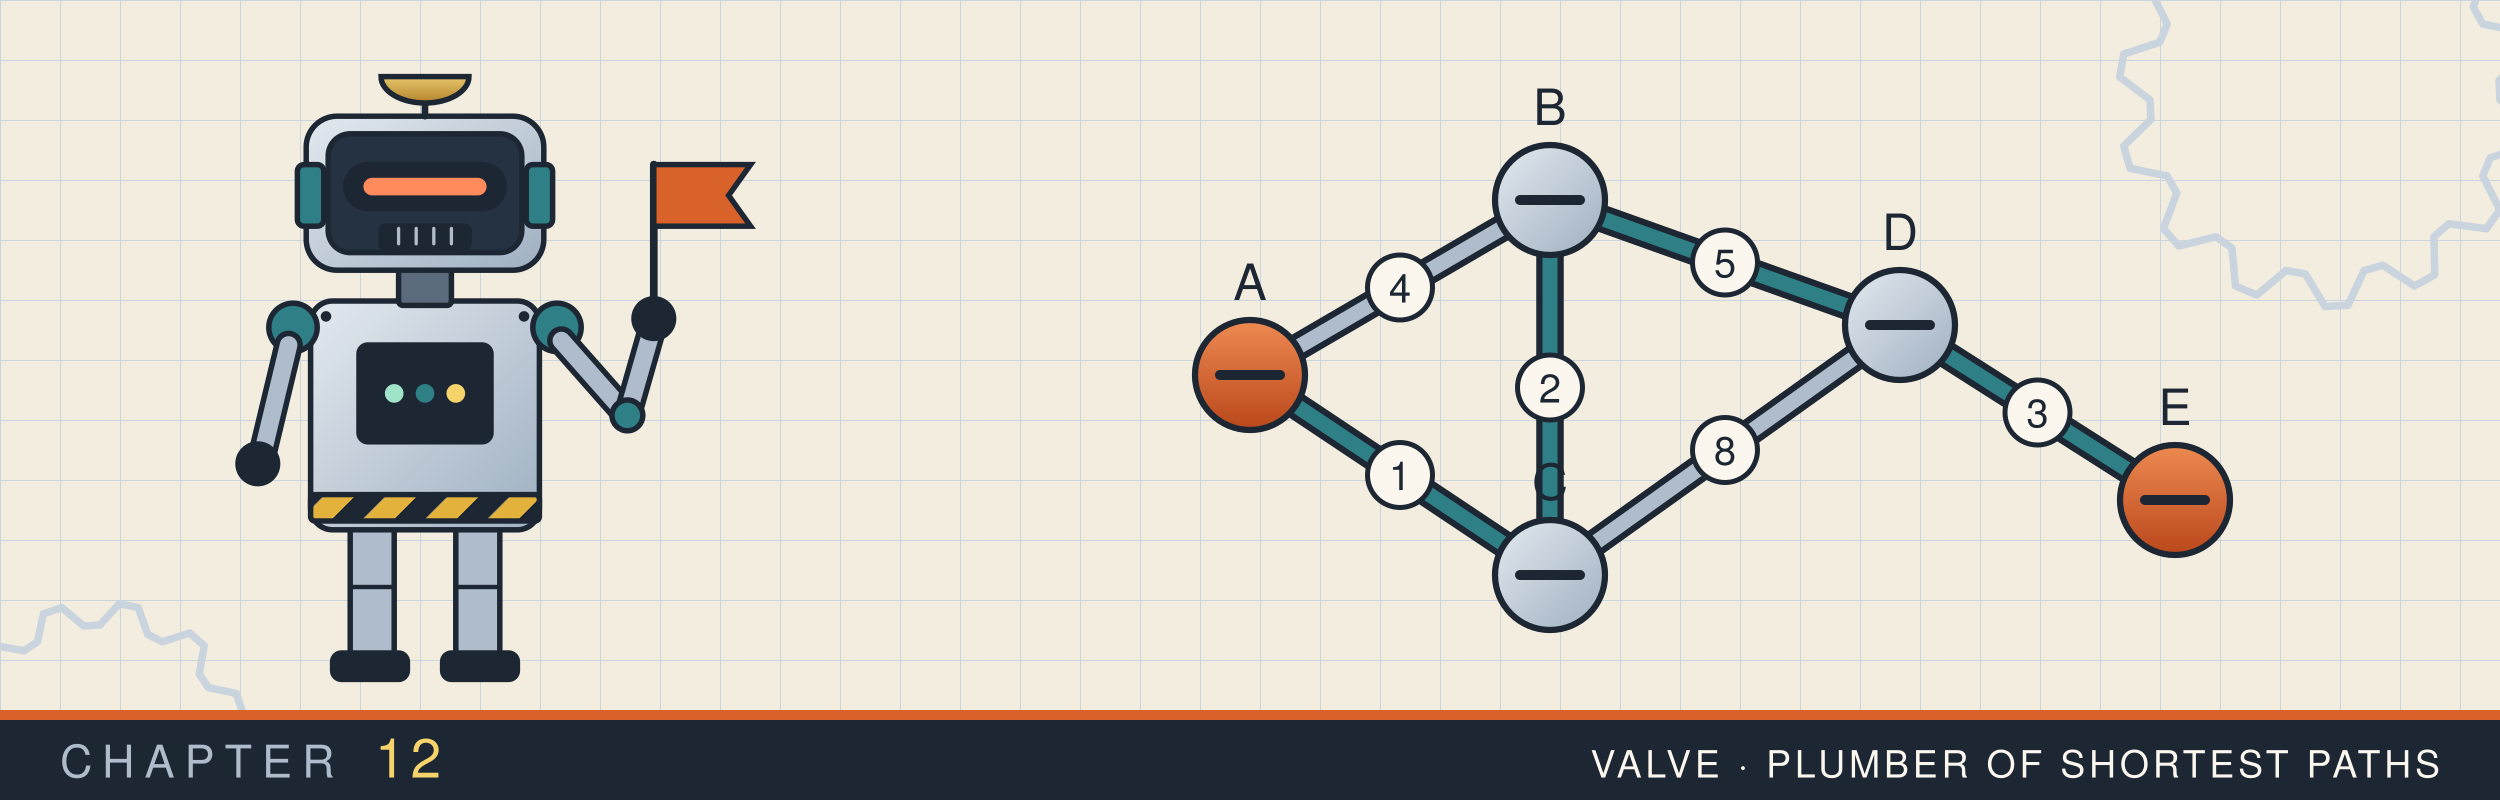
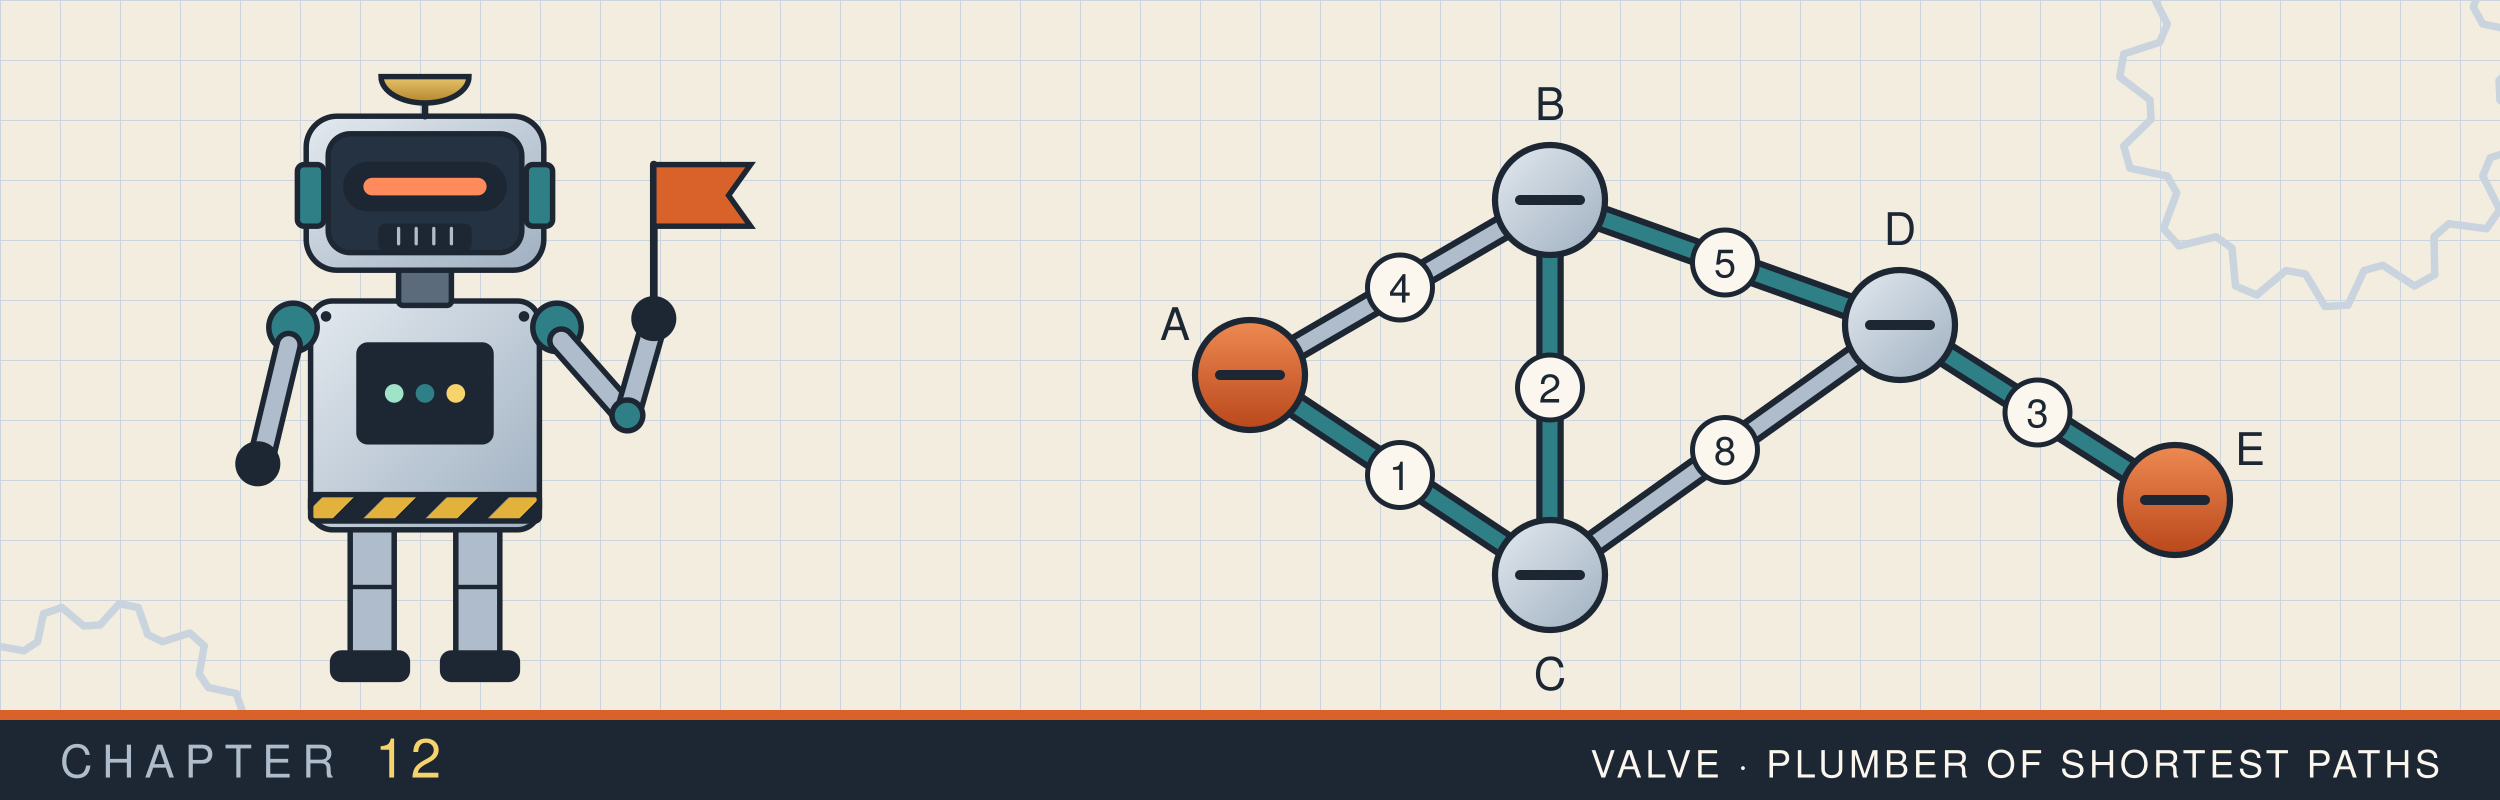
<svg xmlns="http://www.w3.org/2000/svg" viewBox="0 0 1000 320" width="1000" height="320">
  <defs>
    <pattern id="grid" width="24" height="24" patternUnits="userSpaceOnUse">
      <path d="M 24 0 L 0 0 0 24" fill="none" stroke="#c9d4de" stroke-width="0.8" />
    </pattern>
    <pattern id="hatch" width="6" height="6" patternUnits="userSpaceOnUse" patternTransform="rotate(45)">
      <line x1="0" y1="0" x2="0" y2="6" stroke="#1d2733" stroke-width="1.1" opacity="0.55" />
    </pattern>
    <pattern id="hatch-fine" width="4" height="4" patternUnits="userSpaceOnUse" patternTransform="rotate(-35)">
      <line x1="0" y1="0" x2="0" y2="4" stroke="#1d2733" stroke-width="0.7" opacity="0.4" />
    </pattern>
    <pattern id="stripes" width="20" height="20" patternUnits="userSpaceOnUse" patternTransform="rotate(45)">
      <rect width="10" height="20" fill="#1d2733" />
      <rect x="10" width="10" height="20" fill="#e3b23c" />
    </pattern>
    <linearGradient id="steel" x1="0" x2="1" y1="0" y2="1">
      <stop offset="0" stop-color="#e3e9ef" />
      <stop offset="1" stop-color="#9fb0c1" />
    </linearGradient>
    <linearGradient id="brass" x1="0" x2="0" y1="0" y2="1">
      <stop offset="0" stop-color="#e8c56b" />
      <stop offset="1" stop-color="#b3842c" />
    </linearGradient>
    <linearGradient id="copper" x1="0" x2="0" y1="0" y2="1">
      <stop offset="0" stop-color="#ee8a52" />
      <stop offset="1" stop-color="#b9471b" />
    </linearGradient>
  </defs>
  <rect x="0.0" y="0.0" width="1000.0" height="320.0" rx="0" fill="#f3ede0" stroke="none" stroke-width="0" />
  <rect x="0.0" y="0.0" width="1000.0" height="320.0" rx="0" fill="url(#grid)" stroke="none" stroke-width="0" />
  <polygon points="1000.0,40.0 1012.1,49.2 1010.5,58.4 996.1,63.1 993.1,70.4 999.9,83.9 994.6,91.5 979.5,89.5 973.6,94.7 973.9,109.9 965.8,114.4 953.1,106.1 945.6,108.2 939.2,122.1 930.0,122.6 922.2,109.6 914.4,108.2 902.7,118.0 894.2,114.4 892.8,99.3 886.4,94.7 871.6,98.4 865.4,91.5 870.7,77.2 866.9,70.4 852.0,67.3 849.5,58.4 860.4,47.8 860.0,40.0 847.9,30.8 849.5,21.6 863.9,16.9 866.9,9.6 860.1,-3.9 865.4,-11.5 880.5,-9.5 886.4,-14.7 886.1,-29.9 894.2,-34.4 906.9,-26.1 914.4,-28.2 920.8,-42.1 930.0,-42.6 937.8,-29.6 945.6,-28.2 957.3,-38.0 965.8,-34.4 967.2,-19.3 973.6,-14.7 988.4,-18.4 994.6,-11.5 989.3,2.8 993.1,9.6 1008.0,12.7 1010.5,21.6 999.6,32.2" fill="none" stroke="#c9d4de" stroke-width="3" stroke-linejoin="round" />
  <polygon points="90.0,300.0 98.5,307.7 97.0,315.3 86.2,319.1 83.3,325.0 86.8,335.9 81.7,341.7 70.4,339.7 65.0,343.3 62.6,354.5 55.3,357.0 46.5,349.6 40.0,350.0 32.3,358.5 24.7,357.0 20.9,346.2 15.0,343.3 4.1,346.8 -1.7,341.7 0.3,330.4 -3.3,325.0 -14.5,322.6 -17.0,315.3 -9.6,306.5 -10.0,300.0 -18.5,292.3 -17.0,284.7 -6.2,280.9 -3.3,275.0 -6.8,264.1 -1.7,258.3 9.6,260.3 15.0,256.7 17.4,245.5 24.7,243.0 33.5,250.4 40.0,250.0 47.7,241.5 55.3,243.0 59.1,253.8 65.0,256.7 75.9,253.2 81.7,258.3 79.7,269.6 83.3,275.0 94.5,277.4 97.0,284.7 89.6,293.5" fill="none" stroke="#c9d4de" stroke-width="3" stroke-linejoin="round" />
  <rect x="0.0" y="288.0" width="1000.0" height="32.0" rx="0" fill="#1d2733" stroke="none" stroke-width="0" />
  <rect x="0.0" y="284.0" width="1000.0" height="4.0" rx="0" fill="#d9622b" stroke="none" stroke-width="0" />
  <text x="24.0" y="311.0" font-family="DIN Condensed, Avenir Next Condensed, Helvetica Neue, sans-serif" font-size="18" fill="#aebccb" text-anchor="start" font-weight="normal" letter-spacing="4">CHAPTER</text>
  <text x="976.0" y="311.0" font-family="DIN Condensed, Avenir Next Condensed, Helvetica Neue, sans-serif" font-size="15" fill="#fbf7ee" text-anchor="end" font-weight="normal" letter-spacing="1.5">VALVE · PLUMBER OF SHORTEST PATHS</text>
  <text x="150.0" y="311.0" font-family="DIN Condensed, Avenir Next Condensed, Helvetica Neue, sans-serif" font-size="22" fill="#f6d36b" text-anchor="start" font-weight="normal" letter-spacing="2">12</text>
  <g transform="translate(170.0 270.0) scale(0.88)">
    <rect x="-34.0" y="-70.0" width="20.0" height="64.0" rx="3" fill="#aebccb" stroke="#1d2733" stroke-width="2.5" />
    <rect x="14.0" y="-70.0" width="20.0" height="64.0" rx="3" fill="#aebccb" stroke="#1d2733" stroke-width="2.5" />
    <rect x="-42.0" y="-10.0" width="34.0" height="12.0" rx="4" fill="#1d2733" stroke="#1d2733" stroke-width="2.5" />
    <rect x="8.0" y="-10.0" width="34.0" height="12.0" rx="4" fill="#1d2733" stroke="#1d2733" stroke-width="2.5" />
    <line x1="-34.0" y1="-40.0" x2="-14.0" y2="-40.0" stroke="#1d2733" stroke-width="2" stroke-linecap="round" />
    <line x1="14.0" y1="-40.0" x2="34.0" y2="-40.0" stroke="#1d2733" stroke-width="2" stroke-linecap="round" />
    <rect x="-52.0" y="-170.0" width="104.0" height="104.0" rx="10" fill="url(#steel)" stroke="#1d2733" stroke-width="2.5" />
    <circle cx="-45.0" cy="-163.0" r="2.4" fill="#1d2733" />
    <circle cx="45.0" cy="-163.0" r="2.4" fill="#1d2733" />
    <circle cx="-45.0" cy="-73.0" r="2.4" fill="#1d2733" />
    <circle cx="45.0" cy="-73.0" r="2.4" fill="#1d2733" />
    <rect x="-30.0" y="-150.0" width="60.0" height="44.0" rx="4" fill="#1d2733" stroke="#1d2733" stroke-width="2.5" />
    <rect x="-52.0" y="-82.0" width="104.0" height="12.0" rx="2" fill="url(#stripes)" stroke="#1d2733" stroke-width="2.5" />
    <circle cx="-14.0" cy="-128.0" r="5.0" fill="#9fe3c8" stroke="#1d2733" stroke-width="1.5" />
    <circle cx="0.0" cy="-128.0" r="5.0" fill="#2f7f86" stroke="#1d2733" stroke-width="1.5" />
    <circle cx="14.0" cy="-128.0" r="5.0" fill="#f6d36b" stroke="#1d2733" stroke-width="1.5" />
    <circle cx="-60.0" cy="-158.0" r="11.0" fill="#2f7f86" stroke="#1d2733" stroke-width="2.5" />
    <line x1="-62.0" y1="-150.0" x2="-74.0" y2="-100.0" stroke="#1d2733" stroke-width="13" stroke-linecap="round" />
    <line x1="-62.0" y1="-150.0" x2="-74.0" y2="-100.0" stroke="#aebccb" stroke-width="8" stroke-linecap="round" />
    <circle cx="-76.0" cy="-96.0" r="9.0" fill="#1d2733" stroke="#1d2733" stroke-width="2.5" />
    <circle cx="60.0" cy="-158.0" r="11.0" fill="#2f7f86" stroke="#1d2733" stroke-width="2.5" />
    <line x1="62.0" y1="-152.0" x2="92.0" y2="-118.0" stroke="#1d2733" stroke-width="13" stroke-linecap="round" />
    <line x1="62.0" y1="-152.0" x2="92.0" y2="-118.0" stroke="#aebccb" stroke-width="8" stroke-linecap="round" />
    <line x1="92.0" y1="-118.0" x2="104.0" y2="-160.0" stroke="#1d2733" stroke-width="13" stroke-linecap="round" />
    <line x1="92.0" y1="-118.0" x2="104.0" y2="-160.0" stroke="#aebccb" stroke-width="8" stroke-linecap="round" />
    <circle cx="92.0" cy="-118.0" r="7.0" fill="#2f7f86" stroke="#1d2733" stroke-width="2.5" />
    <line x1="104.0" y1="-154.0" x2="104.0" y2="-232.0" stroke="#1d2733" stroke-width="3.5" stroke-linecap="round" />
    <path d="M 104.0 -232.0 h 44 l -10 14 l 10 14 h -44 z" fill="#d9622b" stroke="#1d2733" stroke-width="2.5" />
    <circle cx="104.0" cy="-162.0" r="9.0" fill="#1d2733" stroke="#1d2733" stroke-width="2.5" />
    <rect x="-12.0" y="-186.0" width="24.0" height="18.0" rx="2" fill="#5b6b7c" stroke="#1d2733" stroke-width="2.5" />
    <rect x="-54.0" y="-254.0" width="108.0" height="70.0" rx="14" fill="url(#steel)" stroke="#1d2733" stroke-width="2.5" />
    <rect x="-44.0" y="-246.0" width="88.0" height="54.0" rx="10" fill="#243241" stroke="#1d2733" stroke-width="2.5" />
    <rect x="-58.0" y="-232.0" width="12.0" height="28.0" rx="3" fill="#2f7f86" stroke="#1d2733" stroke-width="2.5" />
    <rect x="46.0" y="-232.0" width="12.0" height="28.0" rx="3" fill="#2f7f86" stroke="#1d2733" stroke-width="2.5" />
    <rect x="-36.0" y="-232.0" width="72.0" height="20.0" rx="10" fill="#1d2733" stroke="#1d2733" stroke-width="2.5" />
    <rect x="-28.0" y="-226.0" width="56.0" height="8.0" rx="4" fill="#ff8a5c" stroke="none" stroke-width="0" />
    <rect x="-20.0" y="-204.0" width="40.0" height="10.0" rx="2" fill="#1d2733" stroke="#1d2733" stroke-width="2.5" />
    <line x1="-12.0" y1="-203.0" x2="-12.0" y2="-196.0" stroke="#aebccb" stroke-width="1.5" stroke-linecap="round" />
    <line x1="-4.0" y1="-203.0" x2="-4.0" y2="-196.0" stroke="#aebccb" stroke-width="1.5" stroke-linecap="round" />
    <line x1="4.0" y1="-203.0" x2="4.0" y2="-196.0" stroke="#aebccb" stroke-width="1.5" stroke-linecap="round" />
    <line x1="12.0" y1="-203.0" x2="12.0" y2="-196.0" stroke="#aebccb" stroke-width="1.5" stroke-linecap="round" />
    <line x1="0.0" y1="-254.0" x2="0.0" y2="-270.0" stroke="#1d2733" stroke-width="3" stroke-linecap="round" />
    <path d="M -20 -272.0 a 20 12 0 0 0 40 0 z" fill="url(#brass)" stroke="#1d2733" stroke-width="2.5" />
  </g>
  <line x1="500.0" y1="150.0" x2="620.0" y2="80.0" stroke="#1d2733" stroke-width="11" stroke-linecap="round" />
  <line x1="500.0" y1="150.0" x2="620.0" y2="80.0" stroke="#aebccb" stroke-width="6" stroke-linecap="round" />
  <circle cx="560.0" cy="115.0" r="13.0" fill="#fbf7ee" stroke="#1d2733" stroke-width="2" />
  <text x="560.0" y="121.0" font-family="DIN Condensed, Avenir Next Condensed, Helvetica Neue, sans-serif" font-size="16" fill="#1d2733" text-anchor="middle" font-weight="normal" letter-spacing="0">4</text>
  <line x1="500.0" y1="150.0" x2="620.0" y2="230.0" stroke="#1d2733" stroke-width="11" stroke-linecap="round" />
  <line x1="500.0" y1="150.0" x2="620.0" y2="230.0" stroke="#2f7f86" stroke-width="6" stroke-linecap="round" />
  <circle cx="560.0" cy="190.0" r="13.0" fill="#fbf7ee" stroke="#1d2733" stroke-width="2" />
  <text x="560.0" y="196.0" font-family="DIN Condensed, Avenir Next Condensed, Helvetica Neue, sans-serif" font-size="16" fill="#1d2733" text-anchor="middle" font-weight="normal" letter-spacing="0">1</text>
  <line x1="620.0" y1="230.0" x2="620.0" y2="80.0" stroke="#1d2733" stroke-width="11" stroke-linecap="round" />
  <line x1="620.0" y1="230.0" x2="620.0" y2="80.0" stroke="#2f7f86" stroke-width="6" stroke-linecap="round" />
  <circle cx="620.0" cy="155.0" r="13.0" fill="#fbf7ee" stroke="#1d2733" stroke-width="2" />
  <text x="620.0" y="161.0" font-family="DIN Condensed, Avenir Next Condensed, Helvetica Neue, sans-serif" font-size="16" fill="#1d2733" text-anchor="middle" font-weight="normal" letter-spacing="0">2</text>
  <line x1="620.0" y1="80.0" x2="760.0" y2="130.0" stroke="#1d2733" stroke-width="11" stroke-linecap="round" />
  <line x1="620.0" y1="80.0" x2="760.0" y2="130.0" stroke="#2f7f86" stroke-width="6" stroke-linecap="round" />
  <circle cx="690.0" cy="105.0" r="13.0" fill="#fbf7ee" stroke="#1d2733" stroke-width="2" />
  <text x="690.0" y="111.0" font-family="DIN Condensed, Avenir Next Condensed, Helvetica Neue, sans-serif" font-size="16" fill="#1d2733" text-anchor="middle" font-weight="normal" letter-spacing="0">5</text>
  <line x1="620.0" y1="230.0" x2="760.0" y2="130.0" stroke="#1d2733" stroke-width="11" stroke-linecap="round" />
  <line x1="620.0" y1="230.0" x2="760.0" y2="130.0" stroke="#aebccb" stroke-width="6" stroke-linecap="round" />
  <circle cx="690.0" cy="180.0" r="13.0" fill="#fbf7ee" stroke="#1d2733" stroke-width="2" />
  <text x="690.0" y="186.0" font-family="DIN Condensed, Avenir Next Condensed, Helvetica Neue, sans-serif" font-size="16" fill="#1d2733" text-anchor="middle" font-weight="normal" letter-spacing="0">8</text>
  <line x1="760.0" y1="130.0" x2="870.0" y2="200.0" stroke="#1d2733" stroke-width="11" stroke-linecap="round" />
  <line x1="760.0" y1="130.0" x2="870.0" y2="200.0" stroke="#2f7f86" stroke-width="6" stroke-linecap="round" />
  <circle cx="815.0" cy="165.0" r="13.0" fill="#fbf7ee" stroke="#1d2733" stroke-width="2" />
  <text x="815.0" y="171.0" font-family="DIN Condensed, Avenir Next Condensed, Helvetica Neue, sans-serif" font-size="16" fill="#1d2733" text-anchor="middle" font-weight="normal" letter-spacing="0">3</text>
  <circle cx="500.0" cy="150.0" r="22.0" fill="url(#copper)" stroke="#1d2733" stroke-width="2.5" />
  <line x1="488.0" y1="150.0" x2="512.0" y2="150.0" stroke="#1d2733" stroke-width="4" stroke-linecap="round" />
-   <text x="500.0" y="120.0" font-family="DIN Condensed, Avenir Next Condensed, Helvetica Neue, sans-serif" font-size="20" fill="#1d2733" text-anchor="middle" font-weight="normal" letter-spacing="0">A</text>
+   <text x="470.0" y="136.0" font-family="DIN Condensed, Avenir Next Condensed, Helvetica Neue, sans-serif" font-size="18" fill="#1d2733" text-anchor="middle" font-weight="normal" letter-spacing="0">A</text>
  <circle cx="620.0" cy="80.0" r="22.0" fill="url(#steel)" stroke="#1d2733" stroke-width="2.5" />
  <line x1="608.0" y1="80.0" x2="632.0" y2="80.0" stroke="#1d2733" stroke-width="4" stroke-linecap="round" />
-   <text x="620.0" y="50.0" font-family="DIN Condensed, Avenir Next Condensed, Helvetica Neue, sans-serif" font-size="20" fill="#1d2733" text-anchor="middle" font-weight="normal" letter-spacing="0">B</text>
+   <text x="620.0" y="48.0" font-family="DIN Condensed, Avenir Next Condensed, Helvetica Neue, sans-serif" font-size="18" fill="#1d2733" text-anchor="middle" font-weight="normal" letter-spacing="0">B</text>
  <circle cx="620.0" cy="230.0" r="22.0" fill="url(#steel)" stroke="#1d2733" stroke-width="2.5" />
  <line x1="608.0" y1="230.0" x2="632.0" y2="230.0" stroke="#1d2733" stroke-width="4" stroke-linecap="round" />
-   <text x="620.0" y="200.0" font-family="DIN Condensed, Avenir Next Condensed, Helvetica Neue, sans-serif" font-size="20" fill="#1d2733" text-anchor="middle" font-weight="normal" letter-spacing="0">C</text>
+   <text x="620.0" y="276.0" font-family="DIN Condensed, Avenir Next Condensed, Helvetica Neue, sans-serif" font-size="18" fill="#1d2733" text-anchor="middle" font-weight="normal" letter-spacing="0">C</text>
  <circle cx="760.0" cy="130.0" r="22.0" fill="url(#steel)" stroke="#1d2733" stroke-width="2.5" />
  <line x1="748.0" y1="130.0" x2="772.0" y2="130.0" stroke="#1d2733" stroke-width="4" stroke-linecap="round" />
-   <text x="760.0" y="100.0" font-family="DIN Condensed, Avenir Next Condensed, Helvetica Neue, sans-serif" font-size="20" fill="#1d2733" text-anchor="middle" font-weight="normal" letter-spacing="0">D</text>
+   <text x="760.0" y="98.0" font-family="DIN Condensed, Avenir Next Condensed, Helvetica Neue, sans-serif" font-size="18" fill="#1d2733" text-anchor="middle" font-weight="normal" letter-spacing="0">D</text>
  <circle cx="870.0" cy="200.0" r="22.0" fill="url(#copper)" stroke="#1d2733" stroke-width="2.5" />
  <line x1="858.0" y1="200.0" x2="882.0" y2="200.0" stroke="#1d2733" stroke-width="4" stroke-linecap="round" />
-   <text x="870.0" y="170.0" font-family="DIN Condensed, Avenir Next Condensed, Helvetica Neue, sans-serif" font-size="20" fill="#1d2733" text-anchor="middle" font-weight="normal" letter-spacing="0">E</text>
+   <text x="900.0" y="186.0" font-family="DIN Condensed, Avenir Next Condensed, Helvetica Neue, sans-serif" font-size="18" fill="#1d2733" text-anchor="middle" font-weight="normal" letter-spacing="0">E</text>
</svg>
